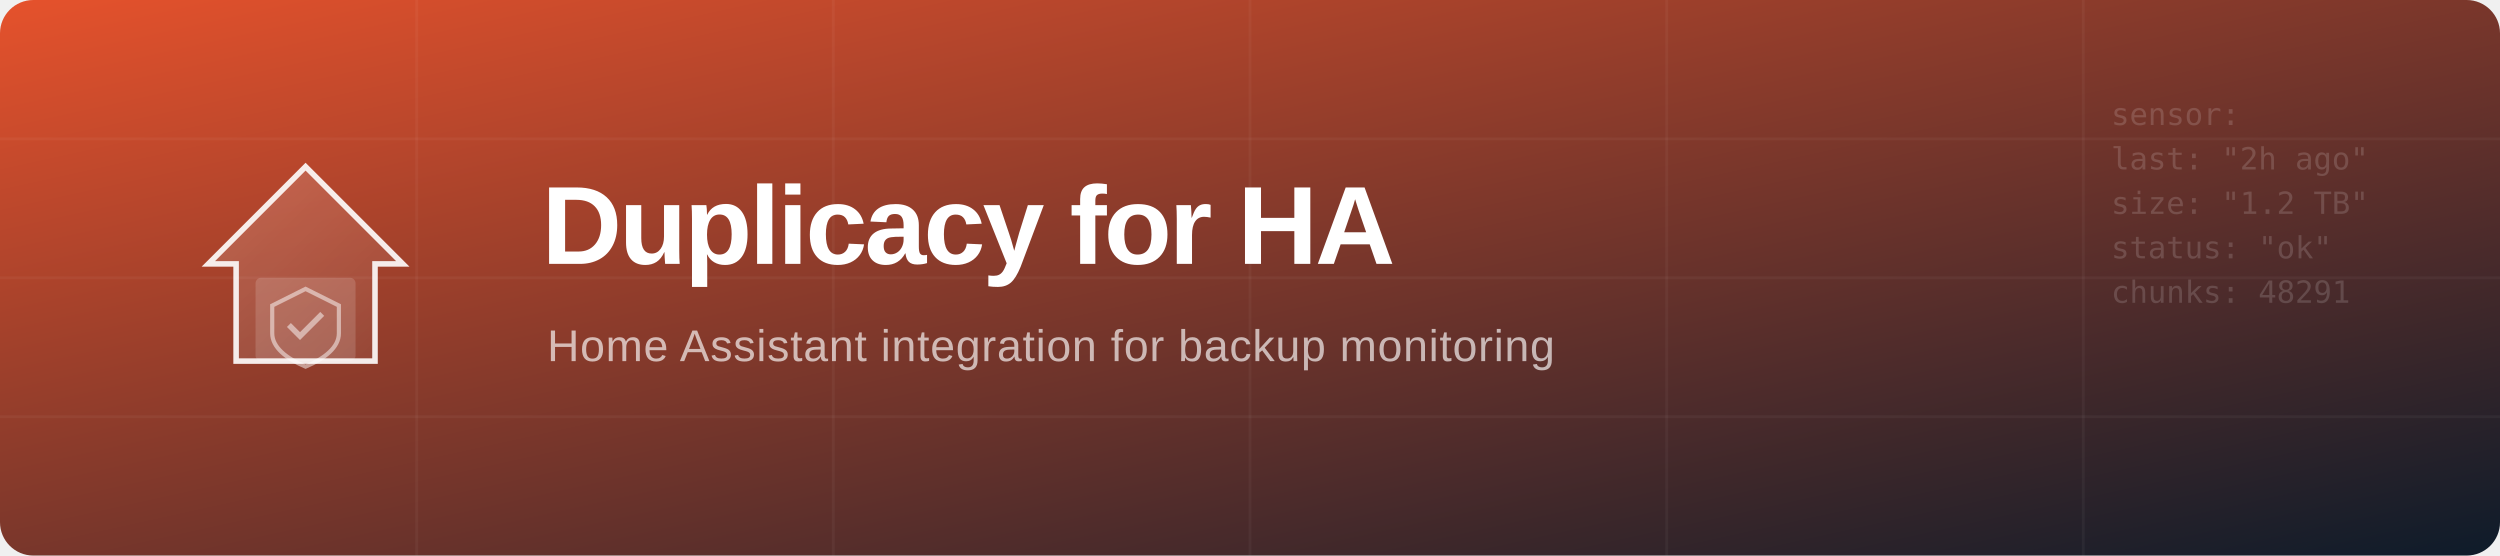
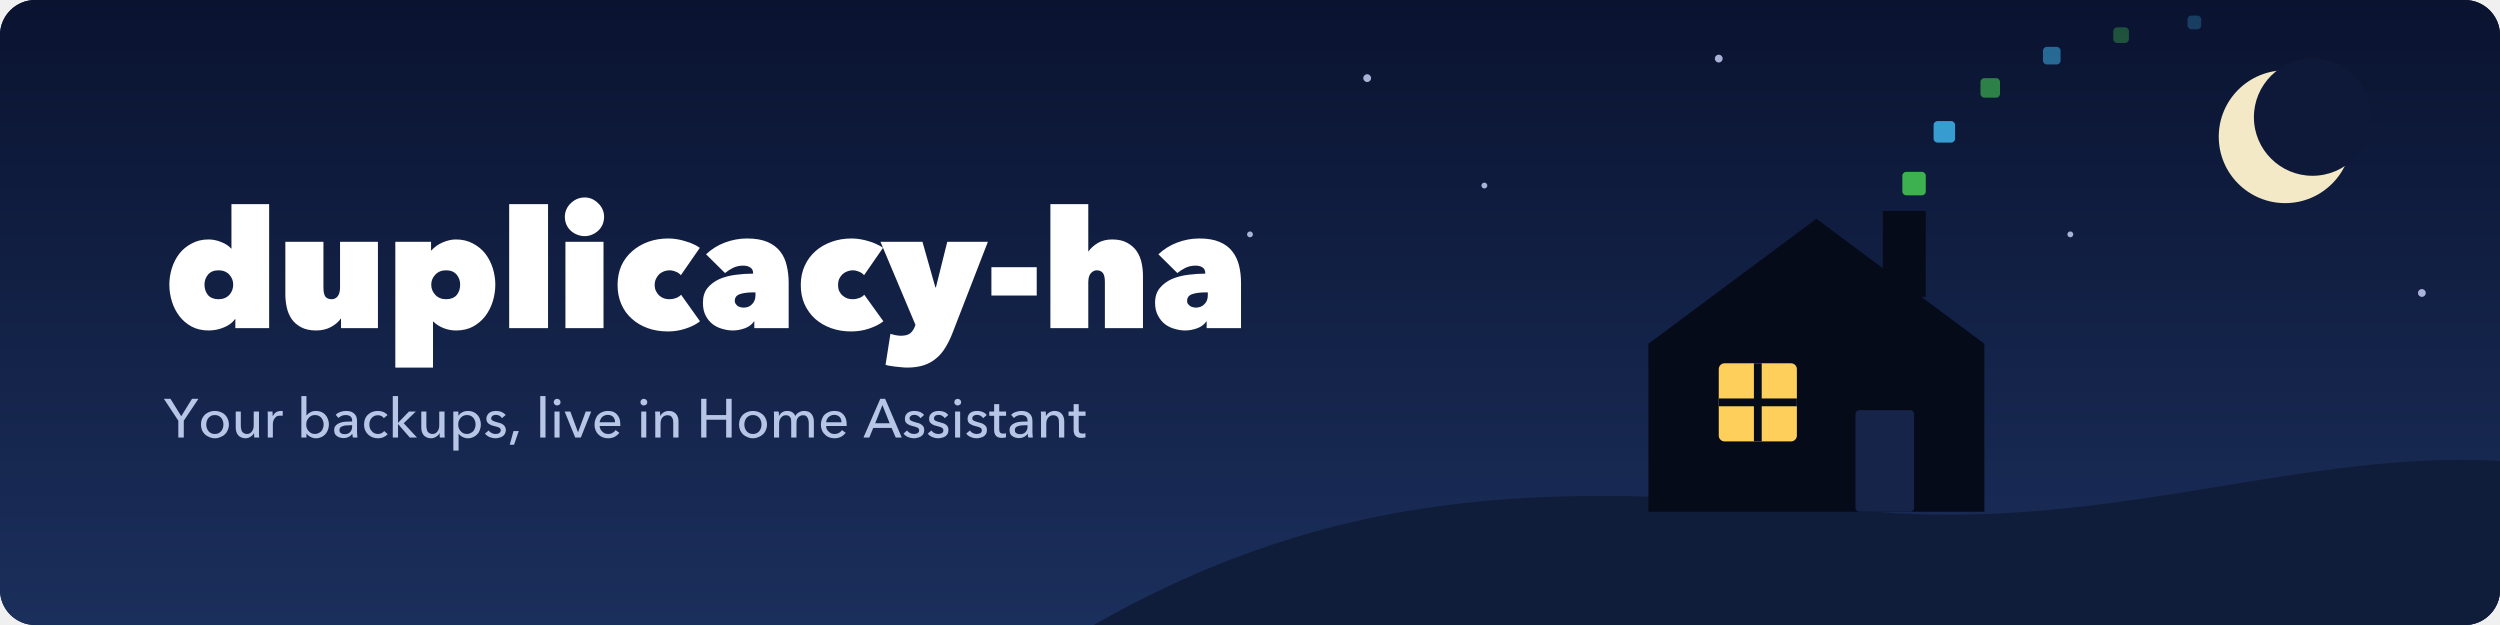
- <svg xmlns="http://www.w3.org/2000/svg" viewBox="0 0 900 200" width="900" height="200">
+ <svg xmlns="http://www.w3.org/2000/svg" viewBox="0 0 1280 320" width="1280" height="320" role="img" aria-label="duplicacy-ha: Your backups, live in Home Assistant">
  <defs>
-     <linearGradient id="bg" x1="0%" y1="0%" x2="100%" y2="100%">
-       <stop offset="0%" stop-color="#E6522C" />
-       <stop offset="100%" stop-color="#0D1B2A" />
-     </linearGradient>
-     <linearGradient id="glow" x1="0%" y1="0%" x2="100%" y2="100%">
-       <stop offset="0%" stop-color="#ffffff" stop-opacity="0.2" />
-       <stop offset="100%" stop-color="#ffffff" stop-opacity="0.05" />
-     </linearGradient>
+     <clipPath id="c">
+       <rect width="1280" height="320" rx="18" />
+     </clipPath>
  </defs>
-   <rect width="900" height="200" rx="12" fill="url(#bg)" />
-   <g stroke="#ffffff" stroke-opacity="0.04" stroke-width="1">
-     <line x1="0" y1="50" x2="900" y2="50" />
-     <line x1="0" y1="100" x2="900" y2="100" />
-     <line x1="0" y1="150" x2="900" y2="150" />
-     <line x1="150" y1="0" x2="150" y2="200" />
-     <line x1="300" y1="0" x2="300" y2="200" />
-     <line x1="450" y1="0" x2="450" y2="200" />
-     <line x1="600" y1="0" x2="600" y2="200" />
-     <line x1="750" y1="0" x2="750" y2="200" />
-   </g>
-   <g transform="translate(70, 50)">
-     <polygon points="40,10 5,45 15,45 15,80 65,80 65,45 75,45" fill="url(#glow)" stroke="#ffffff" stroke-width="2" opacity="0.9" />
-     <rect x="22" y="50" width="36" height="30" rx="2" fill="#ffffff" opacity="0.15" />
-     <path d="M40,54 L28,60 L28,70 C28,75 33,79 40,82 C47,79 52,75 52,70 L52,60 Z" fill="none" stroke="#ffffff" stroke-width="1.5" opacity="0.5" />
-     <polyline points="34,67 38,71 46,63" fill="none" stroke="#ffffff" stroke-width="2" opacity="0.5" />
-   </g>
-   <text x="195" y="95" font-family="'Segoe UI', 'Helvetica Neue', Arial, sans-serif" font-size="40" font-weight="700" fill="#ffffff" letter-spacing="-1">
-     Duplicacy for HA
-   </text>
-   <text x="197" y="130" font-family="'Segoe UI', 'Helvetica Neue', Arial, sans-serif" font-size="16" fill="#ffffff" opacity="0.65" letter-spacing="0.3">
-     Home Assistant integration for backup monitoring
-   </text>
-   <g transform="translate(760, 45)" opacity="0.15">
-     <text x="0" y="0" font-family="monospace" font-size="11" fill="#ffffff">sensor:</text>
-     <text x="0" y="16" font-family="monospace" font-size="11" fill="#ffffff">  last: "2h ago"</text>
-     <text x="0" y="32" font-family="monospace" font-size="11" fill="#ffffff">  size: "1.2 TB"</text>
-     <text x="0" y="48" font-family="monospace" font-size="11" fill="#ffffff">  status: "ok"</text>
-     <text x="0" y="64" font-family="monospace" font-size="11" fill="#ffffff">  chunks: 48291</text>
+   <g clip-path="url(#c)">
+     <rect width="1280" height="320" fill="#0a1330" />
+     <defs>
+       <linearGradient id="s" x1="0" y1="0" x2="0" y2="1">
+         <stop offset="0" stop-color="#0a1330" />
+         <stop offset="1" stop-color="#1b2f5c" />
+       </linearGradient>
+     </defs>
+     <rect width="1280" height="320" fill="url(#s)" />
+     <circle cx="1170" cy="70" r="34" fill="#f3e9c6" />
+     <circle cx="1184" cy="60" r="30" fill="#0e1838" />
+     <circle cx="700" cy="40" r="2" fill="#cfd8ff" opacity=".8" />
+     <circle cx="760" cy="95" r="1.5" fill="#cfd8ff" opacity=".8" />
+     <circle cx="880" cy="30" r="2" fill="#cfd8ff" opacity=".8" />
+     <circle cx="1060" cy="120" r="1.5" fill="#cfd8ff" opacity=".8" />
+     <circle cx="1240" cy="150" r="2" fill="#cfd8ff" opacity=".8" />
+     <circle cx="640" cy="120" r="1.5" fill="#cfd8ff" opacity=".8" />
+     <path d="M560 320 C700 240 820 250 960 262 C1080 272 1180 230 1280 236 V320 Z" fill="#0f1c3a" />
+     <path d="M844 262 v-86 l86 -64 l86 64 v86 z" fill="#060b1a" />
+     <rect x="964" y="108" width="22" height="44" fill="#060b1a" />
+     <rect x="880" y="186" width="40" height="40" rx="3" fill="#ffcf5c" />
+     <path d="M900 186 v40 M880 206 h40" stroke="#060b1a" stroke-width="4" />
+     <rect x="950" y="210" width="30" height="52" rx="2" fill="#16244a" />
+     <rect x="974" y="88" width="12" height="12" rx="2" fill="#3FB950" opacity="0.95" />
+     <rect x="990" y="62" width="11" height="11" rx="2" fill="#41BDF5" opacity="0.8" />
+     <rect x="1014" y="40" width="10" height="10" rx="2" fill="#3FB950" opacity="0.65" />
+     <rect x="1046" y="24" width="9" height="9" rx="2" fill="#41BDF5" opacity="0.5" />
+     <rect x="1082" y="14" width="8" height="8" rx="2" fill="#3FB950" opacity="0.38" />
+     <rect x="1120" y="8" width="7" height="7" rx="2" fill="#41BDF5" opacity="0.25" />
+     <path fill="#fff" d="M86.7 145.7Q86.7 141.5 88 137.3Q89.3 133.2 91.8 129.9Q94.3 126.7 98.1 124.7Q101.9 122.6 106.8 122.6Q110 122.6 113.2 123.9Q116.4 125.1 118.4 127.3H118.5V104.5H137.8V168H120.5V163.4H120.3Q118.4 166.1 114.7 167.6Q111 169.2 106.8 169.2Q101.9 169.2 98.1 167.2Q94.3 165.1 91.8 161.8Q89.3 158.5 88 154.3Q86.7 150.1 86.7 145.7ZM104.7 145.7Q104.7 148.9 106.5 151.1Q108.4 153.2 111.9 153.2Q115.3 153.2 117.4 151Q119.4 148.8 119.4 145.7Q119.4 142.8 117.4 140.6Q115.3 138.4 111.9 138.4Q108.4 138.4 106.5 140.6Q104.7 142.8 104.7 145.7ZM193.5 168H174.6V163.1H174.5Q172.8 165.6 169.5 167.4Q166.2 169.2 161.9 169.2Q157.2 169.2 154.1 167.5Q151.1 165.9 149.3 163.3Q147.5 160.6 146.8 157.3Q146.1 154 146.1 150.7V123.8H165.6V147.2Q165.6 150.5 166.6 151.9Q167.7 153.2 169.8 153.2Q171.7 153.2 172.9 151.7Q174.1 150.1 174.1 147.2V123.8H193.5ZM233.5 169.2Q230.2 169.2 227.1 168Q223.9 166.7 221.8 164.6H221.7V188.2H202.4V123.8H220.7V128.3H220.8Q223.3 125.5 226.7 124.1Q230.2 122.6 233.4 122.6Q238.4 122.6 242.2 124.7Q246 126.7 248.5 129.9Q251 133.2 252.3 137.3Q253.6 141.5 253.6 145.7Q253.6 150.1 252.3 154.3Q251 158.5 248.5 161.8Q246 165.1 242.2 167.2Q238.5 169.2 233.5 169.2ZM235.6 145.7Q235.6 142.8 233.8 140.6Q231.9 138.4 228.4 138.4Q225 138.4 222.9 140.6Q220.8 142.8 220.8 145.7Q220.8 148.8 222.9 151Q225 153.2 228.4 153.2Q231.9 153.2 233.8 151.1Q235.6 148.9 235.6 145.7ZM260.7 104.5H280.6V168H260.7ZM289.5 123.8H309V168H289.5ZM289.2 111Q289.2 109 290 107.2Q290.8 105.4 292.2 104.1Q293.6 102.7 295.4 101.9Q297.3 101.1 299.4 101.1Q301.4 101.1 303.2 101.9Q304.9 102.7 306.3 104.1Q307.7 105.4 308.5 107.2Q309.3 109 309.3 111Q309.3 113.1 308.5 115Q307.7 116.8 306.3 118.1Q304.9 119.4 303.2 120.1Q301.4 120.9 299.4 120.9Q297.3 120.9 295.4 120.1Q293.6 119.4 292.2 118.1Q290.8 116.8 290 115Q289.2 113.1 289.2 111ZM342 169.7Q336.3 169.7 331.6 168Q326.9 166.3 323.5 163.2Q320 160.1 318.1 155.7Q316.2 151.4 316.2 145.9Q316.2 140.5 318.1 136.1Q320.1 131.7 323.7 128.6Q327.2 125.5 331.9 123.8Q336.7 122.1 342.2 122.1Q344.5 122.1 346.8 122.5Q349.1 122.9 351.2 123.6Q353.4 124.2 355.2 125.1Q357 125.9 358.3 126.9L348.6 140.9Q347.6 139.7 346 139.1Q344.3 138.4 342.8 138.4Q341.4 138.4 340 138.9Q338.7 139.4 337.6 140.3Q336.6 141.3 335.9 142.7Q335.2 144.1 335.2 145.9Q335.2 147.8 335.9 149.1Q336.6 150.5 337.6 151.4Q338.7 152.3 340 152.8Q341.4 153.2 342.8 153.2Q344.5 153.2 346.1 152.6Q347.7 152 348.7 150.9L358.4 164.5Q355.7 166.7 351.2 168.2Q346.8 169.7 342 169.7ZM385.7 149.7Q381.4 149.7 378.8 150.6Q376.2 151.5 376.2 154.1Q376.2 155 376.7 155.6Q377.1 156.2 377.7 156.7Q378.4 157.1 379.2 157.3Q380 157.5 380.7 157.5Q383.5 157.5 385.1 155.7Q386.8 154 386.8 151.2V149.7ZM385.6 139.9Q385.6 137.9 384.2 137Q382.8 136 380.5 136Q377.8 136 375.4 137.1Q373 138.3 371.2 139.8L361.5 130.2Q365.6 126.3 371.1 124.2Q376.7 122.1 382.5 122.1Q388.8 122.1 393 123.9Q397.1 125.7 399.5 128.8Q401.9 131.9 402.8 136Q403.8 140.1 403.8 144.7V168H386.2V164.5H386.1Q384.4 167 381.3 168.1Q378.2 169.2 375.2 169.2Q372.6 169.2 369.9 168.4Q367.2 167.7 364.9 166Q362.7 164.3 361.3 161.6Q359.9 158.9 359.9 155Q359.9 150.4 362.2 147.5Q364.6 144.6 368.3 142.9Q372 141.3 376.6 140.7Q381.2 140.1 385.6 140.1ZM435.8 169.7Q430.2 169.7 425.5 168Q420.8 166.3 417.3 163.2Q413.9 160.1 411.9 155.7Q410 151.4 410 145.9Q410 140.5 412 136.1Q414 131.7 417.5 128.6Q421 125.5 425.8 123.8Q430.5 122.1 436 122.1Q438.3 122.1 440.6 122.5Q442.9 122.9 445.1 123.6Q447.2 124.2 449 125.1Q450.8 125.9 452.1 126.9L442.4 140.9Q441.4 139.7 439.8 139.1Q438.1 138.4 436.6 138.4Q435.2 138.4 433.9 138.9Q432.5 139.4 431.5 140.3Q430.4 141.3 429.7 142.7Q429.1 144.1 429.1 145.9Q429.1 147.8 429.7 149.1Q430.4 150.5 431.5 151.4Q432.5 152.3 433.9 152.8Q435.2 153.2 436.6 153.2Q438.3 153.2 439.9 152.6Q441.5 152 442.5 150.9L452.3 164.5Q449.5 166.7 445.1 168.2Q440.7 169.7 435.8 169.7ZM468.7 166.3 450.8 123.8H472.3L478.9 147.1H479.2L485 123.8H505.8L487.6 170.7Q486 174.8 484 178Q482 181.3 479.3 183.5Q476.6 185.8 473 187Q469.3 188.2 464.4 188.2Q462.9 188.2 461.3 188Q459.7 187.9 458.3 187.7Q456.8 187.5 455.5 187.3Q454.3 187.1 453.4 186.8L455.9 170.9Q457 171.3 458.5 171.6Q460.1 171.9 461.3 171.9Q464.5 171.9 466.1 170.6Q467.6 169.3 468.4 167.2ZM507.6 136.8H530.8V151.3H507.6ZM569.4 122.6Q574.1 122.6 577.1 124.3Q580.2 126 582 128.6Q583.8 131.3 584.5 134.6Q585.2 137.8 585.2 141.1V168H565.7V144.5Q565.7 141.1 564.7 139.8Q563.6 138.4 561.5 138.4Q559.9 138.4 558.5 139.9Q557.2 141.4 557.2 144.6V168H537.8V104.5H557.2V128.7H557.3Q559 126.3 562.1 124.4Q565.2 122.6 569.4 122.6ZM617.3 149.7Q613 149.7 610.4 150.6Q607.8 151.5 607.8 154.1Q607.8 155 608.2 155.6Q608.7 156.2 609.3 156.7Q610 157.1 610.8 157.3Q611.6 157.5 612.3 157.5Q615 157.5 616.7 155.7Q618.4 154 618.4 151.2V149.7ZM617.1 139.9Q617.1 137.9 615.8 137Q614.4 136 612.1 136Q609.4 136 607 137.1Q604.6 138.3 602.8 139.8L593.1 130.2Q597.2 126.3 602.7 124.2Q608.2 122.1 614.1 122.1Q620.4 122.1 624.5 123.9Q628.7 125.7 631 128.8Q633.4 131.9 634.4 136Q635.4 140.1 635.4 144.7V168H617.8V164.5H617.7Q616 167 612.9 168.1Q609.8 169.2 606.8 169.2Q604.2 169.2 601.5 168.4Q598.8 167.7 596.5 166Q594.3 164.3 592.9 161.6Q591.4 158.9 591.4 155Q591.4 150.4 593.8 147.5Q596.2 144.6 599.9 142.9Q603.6 141.3 608.2 140.7Q612.8 140.1 617.1 140.1Z" />
+     <path fill="#b7c6e6" d="M94.1 224H91.3V215.4L83.9 204.2H87.3L92.8 213.1L98.3 204.2H101.6L94.1 215.4ZM117.2 217.3Q117.2 218.9 116.6 220.2Q116.1 221.5 115.1 222.4Q114.2 223.3 112.8 223.8Q111.5 224.4 110 224.4Q108.5 224.4 107.2 223.8Q105.9 223.3 104.9 222.4Q104 221.5 103.4 220.2Q102.9 218.9 102.9 217.3Q102.9 215.8 103.4 214.5Q104 213.2 104.9 212.3Q105.9 211.4 107.2 210.9Q108.5 210.4 110 210.4Q111.5 210.4 112.8 210.9Q114.2 211.4 115.1 212.3Q116.1 213.2 116.6 214.5Q117.2 215.8 117.2 217.3ZM114.4 217.3Q114.4 216.4 114.1 215.5Q113.8 214.6 113.3 214Q112.7 213.3 111.9 212.9Q111.1 212.5 110 212.5Q108.9 212.5 108.1 212.9Q107.3 213.3 106.7 214Q106.2 214.6 105.9 215.5Q105.6 216.4 105.6 217.3Q105.6 218.3 105.9 219.2Q106.2 220 106.7 220.7Q107.3 221.4 108.1 221.8Q108.9 222.2 110 222.2Q111.1 222.2 111.9 221.8Q112.7 221.4 113.3 220.7Q113.8 220 114.1 219.2Q114.4 218.3 114.4 217.3ZM130.2 224Q130.1 223.5 130.1 222.9Q130.1 222.2 130.1 221.8H130Q129.5 222.9 128.3 223.6Q127.1 224.4 125.7 224.4Q124.4 224.4 123.4 223.9Q122.5 223.5 121.9 222.8Q121.3 222 121 221.1Q120.7 220.1 120.7 219V210.7H123.3V218.1Q123.3 218.9 123.5 219.6Q123.6 220.4 123.9 220.9Q124.3 221.5 124.9 221.8Q125.4 222.2 126.4 222.2Q128 222.2 128.9 221Q129.9 219.8 129.9 217.8V210.7H132.6V221.1Q132.6 221.7 132.6 222.5Q132.6 223.4 132.7 224ZM137.1 213.6Q137.1 213.1 137.1 212.2Q137.1 211.4 137 210.7H139.5Q139.6 211.2 139.6 211.9Q139.6 212.5 139.6 213H139.7Q140.3 211.8 141.3 211.1Q142.4 210.4 143.8 210.4Q144.4 210.4 144.8 210.5L144.7 212.9Q144.1 212.8 143.5 212.8Q142.5 212.8 141.8 213.1Q141.1 213.5 140.7 214.1Q140.2 214.6 140 215.4Q139.7 216.2 139.7 217V224H137.1V213.6ZM156.9 221.9V224H154.3V202.8H156.9V212.7H157Q157.7 211.7 158.9 211.1Q160.1 210.4 161.8 210.4Q163.2 210.4 164.5 210.9Q165.7 211.4 166.6 212.4Q167.4 213.3 167.9 214.6Q168.4 215.9 168.4 217.3Q168.4 218.8 167.9 220.1Q167.4 221.4 166.6 222.3Q165.7 223.3 164.5 223.8Q163.2 224.4 161.7 224.4Q160.3 224.4 159 223.7Q157.7 223.1 156.9 221.9ZM165.7 217.3Q165.7 216.4 165.4 215.5Q165.1 214.7 164.6 214Q164 213.3 163.2 212.9Q162.3 212.5 161.3 212.5Q160.2 212.5 159.4 212.9Q158.6 213.3 158 214Q157.4 214.7 157.1 215.5Q156.8 216.4 156.8 217.4Q156.8 218.3 157.1 219.2Q157.4 220.1 158 220.7Q158.6 221.4 159.4 221.8Q160.2 222.2 161.3 222.2Q162.3 222.2 163.2 221.7Q164 221.3 164.6 220.7Q165.1 220 165.4 219.1Q165.7 218.3 165.7 217.3ZM180.3 215.4Q180.3 213.9 179.4 213.2Q178.5 212.5 177 212.5Q175.9 212.5 174.9 212.9Q173.9 213.4 173.3 214L171.9 212.4Q172.8 211.4 174.3 210.9Q175.7 210.4 177.3 210.4Q178.7 210.4 179.8 210.8Q180.8 211.2 181.5 211.9Q182.2 212.6 182.5 213.5Q182.8 214.5 182.8 215.6V221.4Q182.8 222 182.9 222.8Q182.9 223.5 183 224H180.7Q180.4 223 180.4 222.1H180.3Q179.6 223.2 178.5 223.7Q177.4 224.3 175.9 224.3Q175.1 224.3 174.3 224.1Q173.4 223.9 172.7 223.4Q172 223 171.5 222.2Q171.1 221.4 171.1 220.2Q171.1 218.7 171.9 217.9Q172.7 217 174 216.5Q175.3 216 177 215.9Q178.6 215.8 180.3 215.8ZM179.7 217.7Q178.7 217.7 177.6 217.8Q176.6 217.8 175.7 218.1Q174.9 218.3 174.3 218.8Q173.8 219.4 173.8 220.2Q173.8 220.8 174 221.2Q174.2 221.6 174.6 221.8Q175 222.1 175.5 222.2Q176 222.3 176.5 222.3Q178.3 222.3 179.3 221.2Q180.3 220.1 180.3 218.4V217.7ZM196.5 214.1Q196.1 213.4 195.3 213Q194.4 212.6 193.5 212.6Q192.4 212.6 191.6 213Q190.8 213.4 190.3 214Q189.7 214.7 189.4 215.5Q189.1 216.4 189.1 217.4Q189.1 218.3 189.4 219.2Q189.7 220.1 190.3 220.7Q190.8 221.4 191.7 221.8Q192.5 222.2 193.5 222.2Q194.5 222.2 195.3 221.8Q196.2 221.4 196.7 220.7L198.5 222.3Q197.6 223.3 196.4 223.8Q195.1 224.4 193.5 224.4Q192 224.4 190.7 223.9Q189.4 223.4 188.4 222.4Q187.5 221.5 186.9 220.2Q186.4 219 186.4 217.4Q186.4 215.8 186.9 214.5Q187.4 213.2 188.4 212.3Q189.3 211.4 190.6 210.9Q191.9 210.4 193.5 210.4Q194.9 210.4 196.2 210.9Q197.6 211.5 198.4 212.5ZM203.8 216.5H203.8L209.4 210.7H212.9L206.7 216.7L213.5 224H209.8L203.8 217.1H203.8V224H201.1V202.8H203.8ZM225.2 224Q225.1 223.5 225.1 222.9Q225.1 222.2 225.1 221.8H225Q224.5 222.9 223.3 223.6Q222.1 224.4 220.7 224.4Q219.4 224.4 218.4 223.9Q217.5 223.5 216.9 222.8Q216.3 222 216 221.1Q215.7 220.1 215.7 219V210.7H218.3V218.1Q218.3 218.9 218.5 219.6Q218.6 220.4 218.9 220.9Q219.3 221.5 219.9 221.8Q220.4 222.2 221.4 222.2Q223 222.2 223.9 221Q224.9 219.8 224.9 217.8V210.7H227.6V221.1Q227.6 221.7 227.6 222.5Q227.6 223.4 227.7 224ZM234.8 230.7H232.1V210.7H234.7V212.8H234.8Q235.4 211.7 236.7 211.1Q237.9 210.4 239.6 210.4Q241.1 210.4 242.3 210.9Q243.5 211.4 244.4 212.4Q245.3 213.3 245.7 214.6Q246.2 215.9 246.2 217.3Q246.2 218.8 245.7 220.1Q245.3 221.4 244.4 222.3Q243.5 223.3 242.3 223.8Q241.1 224.4 239.5 224.4Q238.1 224.4 236.8 223.7Q235.6 223.1 234.8 222H234.8ZM243.5 217.3Q243.5 216.4 243.2 215.5Q242.9 214.7 242.4 214Q241.8 213.3 241 212.9Q240.2 212.5 239.1 212.5Q238.1 212.5 237.2 212.9Q236.4 213.3 235.8 214Q235.2 214.7 234.9 215.5Q234.6 216.4 234.6 217.4Q234.6 218.3 234.9 219.2Q235.2 220.1 235.8 220.7Q236.4 221.4 237.2 221.8Q238.1 222.2 239.1 222.2Q240.2 222.2 241 221.7Q241.8 221.3 242.4 220.7Q242.9 220 243.2 219.1Q243.5 218.3 243.5 217.3ZM257 214.1Q256.6 213.4 255.8 212.9Q255 212.4 254 212.4Q253.5 212.4 253.1 212.5Q252.6 212.6 252.3 212.8Q251.9 213.1 251.7 213.4Q251.5 213.7 251.5 214.2Q251.5 215 252.3 215.4Q253 215.8 254.5 216.2Q255.5 216.4 256.3 216.7Q257.1 217 257.7 217.5Q258.3 217.9 258.6 218.6Q259 219.2 259 220.1Q259 221.3 258.5 222.1Q258.1 222.9 257.3 223.4Q256.6 223.9 255.6 224.1Q254.7 224.4 253.7 224.4Q252.2 224.4 250.7 223.8Q249.3 223.2 248.3 222L250.2 220.4Q250.7 221.2 251.7 221.7Q252.6 222.2 253.7 222.2Q254.2 222.2 254.7 222.1Q255.2 222 255.5 221.8Q255.9 221.6 256.1 221.2Q256.4 220.9 256.4 220.3Q256.4 219.4 255.5 218.9Q254.6 218.5 252.9 218.1Q252.2 217.9 251.5 217.7Q250.9 217.4 250.3 217Q249.7 216.6 249.4 216Q249 215.3 249 214.4Q249 213.4 249.5 212.6Q249.9 211.8 250.6 211.3Q251.3 210.8 252.2 210.6Q253.1 210.4 254 210.4Q255.5 210.4 256.8 210.9Q258.1 211.5 258.9 212.5ZM263.2 227.7H261L262.9 220.7H265.6ZM279.3 224H276.6V202.8H279.3ZM286.5 224H283.9V210.7H286.5ZM287 205.9Q287 206.7 286.5 207.1Q285.9 207.6 285.2 207.6Q284.5 207.6 284 207.1Q283.5 206.6 283.5 205.9Q283.5 205.2 284 204.7Q284.5 204.2 285.2 204.2Q285.9 204.2 286.5 204.7Q287 205.2 287 205.9ZM297.4 224H294.5L289.1 210.7H292L295.9 221.2H296L299.9 210.7H302.7ZM314.9 216.2Q314.9 215.4 314.7 214.7Q314.4 214 314 213.5Q313.5 213 312.8 212.7Q312.1 212.4 311.2 212.4Q310.4 212.4 309.6 212.7Q308.9 213 308.3 213.5Q307.8 214 307.5 214.7Q307.1 215.4 307 216.2ZM317.6 217.3Q317.6 217.5 317.6 217.7Q317.6 217.9 317.6 218.1H307Q307.1 219 307.4 219.7Q307.8 220.5 308.4 221Q309 221.6 309.7 221.9Q310.5 222.2 311.4 222.2Q312.7 222.2 313.7 221.6Q314.7 221 315.2 220.2L317.1 221.6Q316 223 314.6 223.7Q313.1 224.4 311.4 224.4Q309.8 224.4 308.6 223.9Q307.3 223.4 306.3 222.4Q305.4 221.5 304.9 220.2Q304.4 219 304.4 217.4Q304.4 215.9 304.9 214.6Q305.4 213.2 306.3 212.3Q307.2 211.4 308.5 210.9Q309.8 210.4 311.2 210.4Q312.7 210.4 313.9 210.8Q315.1 211.3 315.9 212.2Q316.7 213.1 317.2 214.4Q317.6 215.7 317.6 217.3ZM330.9 224H328.3V210.7H330.9ZM331.4 205.9Q331.4 206.7 330.9 207.1Q330.3 207.6 329.6 207.6Q328.9 207.6 328.4 207.1Q327.9 206.6 327.9 205.9Q327.9 205.2 328.4 204.7Q328.9 204.2 329.6 204.2Q330.3 204.2 330.9 204.7Q331.4 205.2 331.4 205.9ZM337.9 210.7Q338 211.2 338 211.9Q338 212.5 338 212.9H338.1Q338.4 212.4 338.8 211.9Q339.2 211.5 339.8 211.1Q340.3 210.8 341 210.6Q341.7 210.4 342.4 210.4Q343.7 210.4 344.6 210.8Q345.5 211.2 346.2 212Q346.8 212.7 347.1 213.7Q347.4 214.6 347.4 215.8V224H344.7V216.6Q344.7 215.8 344.6 215.1Q344.5 214.4 344.1 213.8Q343.8 213.2 343.2 212.9Q342.6 212.6 341.7 212.6Q340.1 212.6 339.1 213.8Q338.2 215 338.2 216.9V224H335.5V213.6Q335.5 213.1 335.5 212.2Q335.5 211.4 335.4 210.7ZM359 204.2H361.7V212.5H371.8V204.2H374.6V224H371.8V214.9H361.7V224H359ZM392.7 217.3Q392.7 218.9 392.1 220.2Q391.6 221.5 390.6 222.4Q389.6 223.3 388.3 223.8Q387 224.4 385.5 224.4Q384 224.4 382.7 223.8Q381.4 223.3 380.4 222.4Q379.5 221.5 378.9 220.2Q378.4 218.9 378.4 217.3Q378.4 215.8 378.9 214.5Q379.5 213.2 380.4 212.3Q381.4 211.4 382.7 210.9Q384 210.4 385.5 210.4Q387 210.4 388.3 210.9Q389.6 211.4 390.6 212.3Q391.6 213.2 392.1 214.5Q392.7 215.8 392.7 217.3ZM389.9 217.3Q389.9 216.4 389.6 215.5Q389.3 214.6 388.8 214Q388.2 213.3 387.4 212.9Q386.6 212.5 385.5 212.5Q384.4 212.5 383.6 212.9Q382.8 213.3 382.2 214Q381.7 214.6 381.4 215.5Q381.1 216.4 381.1 217.3Q381.1 218.3 381.4 219.2Q381.7 220 382.2 220.7Q382.8 221.4 383.6 221.8Q384.4 222.2 385.5 222.2Q386.6 222.2 387.4 221.8Q388.2 221.4 388.8 220.7Q389.3 220 389.6 219.2Q389.9 218.3 389.9 217.3ZM398.9 212.9Q399.4 211.8 400.5 211.1Q401.6 210.4 403.1 210.4Q404.5 210.4 405.5 211Q406.6 211.6 407.2 213Q407.9 211.7 409.1 211.1Q410.3 210.4 411.7 210.4Q413 210.4 414 210.8Q414.9 211.2 415.5 212Q416.1 212.7 416.4 213.7Q416.7 214.6 416.7 215.8V224H414.1V216.6Q414.1 215.8 413.9 215.1Q413.8 214.4 413.4 213.8Q413.1 213.2 412.6 212.9Q412 212.6 411.1 212.6Q410.2 212.6 409.6 213Q408.9 213.3 408.5 213.9Q408.1 214.5 407.9 215.3Q407.8 216 407.8 216.8V224H405.1V216.1Q405.1 215.3 405 214.7Q404.9 214 404.5 213.6Q404.2 213.1 403.6 212.8Q403.1 212.6 402.3 212.6Q400.9 212.6 399.9 213.8Q398.9 215 398.9 216.9V224H396.3V213.6Q396.3 213.1 396.3 212.2Q396.3 211.4 396.2 210.7H398.7Q398.7 211.2 398.8 211.9Q398.8 212.5 398.8 212.9H398.9ZM430.9 216.2Q430.8 215.4 430.6 214.7Q430.4 214 429.9 213.5Q429.4 213 428.7 212.7Q428.1 212.4 427.1 212.4Q426.3 212.4 425.6 212.7Q424.8 213 424.3 213.5Q423.7 214 423.4 214.7Q423 215.4 423 216.2ZM433.5 217.3Q433.5 217.5 433.5 217.7Q433.5 217.9 433.5 218.1H423Q423 219 423.3 219.7Q423.7 220.5 424.3 221Q424.9 221.6 425.6 221.9Q426.4 222.2 427.3 222.2Q428.6 222.2 429.6 221.6Q430.6 221 431.1 220.2L433 221.6Q431.9 223 430.5 223.7Q429 224.4 427.3 224.4Q425.8 224.4 424.5 223.9Q423.2 223.4 422.3 222.4Q421.3 221.5 420.8 220.2Q420.3 219 420.3 217.4Q420.3 215.9 420.8 214.6Q421.3 213.2 422.2 212.3Q423.2 211.4 424.4 210.9Q425.7 210.4 427.1 210.4Q428.6 210.4 429.8 210.8Q431 211.3 431.8 212.2Q432.6 213.1 433.1 214.4Q433.5 215.7 433.5 217.3ZM445.1 224H442.1L450.7 204.2H453.2L461.7 224H458.6L456.5 219.1H447.1ZM448.1 216.7H455.5L451.8 207.4ZM471.3 214.1Q470.8 213.4 470 212.9Q469.2 212.4 468.2 212.4Q467.7 212.4 467.3 212.5Q466.8 212.6 466.5 212.8Q466.1 213.1 465.9 213.4Q465.7 213.7 465.7 214.2Q465.7 215 466.5 215.4Q467.2 215.8 468.7 216.2Q469.7 216.4 470.5 216.7Q471.3 217 471.9 217.5Q472.5 217.9 472.9 218.6Q473.2 219.2 473.2 220.1Q473.2 221.3 472.8 222.1Q472.3 222.9 471.6 223.4Q470.8 223.9 469.9 224.1Q468.9 224.4 467.9 224.4Q466.4 224.4 465 223.8Q463.5 223.2 462.6 222L464.4 220.4Q465 221.2 465.9 221.7Q466.8 222.2 468 222.2Q468.5 222.2 468.9 222.1Q469.4 222 469.8 221.8Q470.1 221.6 470.4 221.2Q470.6 220.9 470.6 220.3Q470.6 219.4 469.7 218.9Q468.8 218.5 467.1 218.1Q466.5 217.9 465.8 217.7Q465.1 217.4 464.5 217Q464 216.6 463.6 216Q463.3 215.3 463.3 214.4Q463.3 213.4 463.7 212.6Q464.1 211.8 464.8 211.3Q465.5 210.8 466.4 210.6Q467.3 210.4 468.3 210.4Q469.7 210.4 471 210.9Q472.4 211.5 473.1 212.5ZM483.7 214.1Q483.3 213.4 482.4 212.9Q481.6 212.4 480.6 212.4Q480.2 212.4 479.7 212.5Q479.3 212.6 478.9 212.8Q478.6 213.1 478.4 213.4Q478.2 213.7 478.2 214.2Q478.2 215 478.9 215.4Q479.7 215.8 481.2 216.2Q482.1 216.4 482.9 216.7Q483.8 217 484.4 217.5Q485 217.9 485.3 218.6Q485.6 219.2 485.6 220.1Q485.6 221.3 485.2 222.1Q484.7 222.9 484 223.4Q483.3 223.9 482.3 224.1Q481.3 224.4 480.3 224.4Q478.8 224.4 477.4 223.8Q475.9 223.2 475 222L476.9 220.4Q477.4 221.2 478.3 221.7Q479.3 222.2 480.4 222.2Q480.9 222.2 481.4 222.1Q481.8 222 482.2 221.8Q482.6 221.6 482.8 221.2Q483 220.9 483 220.3Q483 219.4 482.1 218.9Q481.3 218.5 479.6 218.1Q478.9 217.9 478.2 217.7Q477.5 217.4 477 217Q476.4 216.6 476 216Q475.7 215.3 475.7 214.4Q475.7 213.4 476.1 212.6Q476.6 211.8 477.3 211.3Q478 210.8 478.9 210.6Q479.8 210.4 480.7 210.4Q482.1 210.4 483.5 210.9Q484.8 211.5 485.5 212.5ZM491.6 224H489V210.7H491.6ZM492.1 205.9Q492.1 206.7 491.6 207.1Q491 207.6 490.3 207.6Q489.6 207.6 489.1 207.1Q488.6 206.6 488.6 205.9Q488.6 205.2 489.1 204.7Q489.6 204.2 490.3 204.2Q491 204.2 491.6 204.7Q492.1 205.2 492.1 205.9ZM503.4 214.1Q502.9 213.4 502.1 212.9Q501.3 212.4 500.3 212.4Q499.9 212.4 499.4 212.5Q499 212.6 498.6 212.8Q498.3 213.1 498 213.4Q497.8 213.7 497.8 214.2Q497.8 215 498.6 215.4Q499.4 215.8 500.9 216.2Q501.8 216.4 502.6 216.7Q503.4 217 504 217.5Q504.6 217.9 505 218.6Q505.3 219.2 505.3 220.1Q505.3 221.3 504.9 222.1Q504.4 222.9 503.7 223.4Q502.9 223.9 502 224.1Q501 224.4 500 224.4Q498.5 224.4 497.1 223.8Q495.6 223.2 494.7 222L496.6 220.4Q497.1 221.2 498 221.7Q499 222.2 500.1 222.2Q500.6 222.2 501 222.1Q501.5 222 501.9 221.8Q502.3 221.6 502.5 221.2Q502.7 220.9 502.7 220.3Q502.7 219.4 501.8 218.9Q500.9 218.5 499.2 218.1Q498.6 217.9 497.9 217.7Q497.2 217.4 496.6 217Q496.1 216.6 495.7 216Q495.4 215.3 495.4 214.4Q495.4 213.4 495.8 212.6Q496.2 211.8 496.9 211.3Q497.6 210.8 498.5 210.6Q499.4 210.4 500.4 210.4Q501.8 210.4 503.1 210.9Q504.5 211.5 505.2 212.5ZM515.1 212.9H511.6V219.8Q511.6 221 512.1 221.5Q512.5 222 513.5 222Q513.9 222 514.3 222Q514.7 221.9 515 221.7L515.1 223.9Q514.6 224 514.1 224.1Q513.5 224.2 512.9 224.2Q511 224.2 510 223.2Q509 222.2 509 220.1V212.9H506.5V210.7H509V206.9H511.6V210.7H515.1ZM526.1 215.4Q526.1 213.9 525.2 213.2Q524.3 212.5 522.8 212.5Q521.7 212.5 520.7 212.9Q519.7 213.4 519.1 214L517.7 212.4Q518.6 211.4 520.1 210.9Q521.5 210.4 523.1 210.4Q524.5 210.4 525.6 210.8Q526.6 211.2 527.3 211.9Q528 212.6 528.3 213.5Q528.6 214.5 528.6 215.6V221.4Q528.6 222 528.7 222.8Q528.7 223.5 528.8 224H526.5Q526.2 223 526.2 222.1H526.1Q525.4 223.2 524.3 223.7Q523.2 224.3 521.7 224.3Q520.9 224.3 520.1 224.1Q519.2 223.9 518.5 223.4Q517.8 223 517.3 222.2Q516.9 221.4 516.9 220.2Q516.9 218.7 517.7 217.9Q518.5 217 519.8 216.5Q521.1 216 522.8 215.9Q524.4 215.8 526.1 215.8ZM525.5 217.7Q524.5 217.7 523.4 217.8Q522.4 217.8 521.5 218.1Q520.7 218.3 520.1 218.8Q519.6 219.4 519.6 220.2Q519.6 220.8 519.8 221.2Q520 221.6 520.4 221.8Q520.8 222.1 521.3 222.2Q521.8 222.3 522.3 222.3Q524.1 222.3 525.1 221.2Q526.1 220.1 526.1 218.4V217.7ZM535.4 210.7Q535.5 211.2 535.5 211.9Q535.5 212.5 535.5 212.9H535.6Q535.9 212.4 536.3 211.9Q536.7 211.5 537.3 211.1Q537.9 210.8 538.5 210.6Q539.2 210.4 539.9 210.4Q541.2 210.4 542.1 210.8Q543.1 211.2 543.7 212Q544.3 212.7 544.6 213.7Q544.9 214.6 544.9 215.8V224H542.2V216.6Q542.2 215.8 542.1 215.1Q542 214.4 541.7 213.8Q541.3 213.2 540.7 212.9Q540.1 212.6 539.2 212.6Q537.7 212.6 536.7 213.8Q535.7 215 535.7 216.9V224H533V213.6Q533 213.1 533 212.2Q533 211.4 532.9 210.7ZM555.8 212.9H552.3V219.8Q552.3 221 552.7 221.5Q553.2 222 554.2 222Q554.5 222 555 222Q555.4 221.9 555.7 221.7L555.8 223.9Q555.3 224 554.8 224.1Q554.2 224.2 553.6 224.2Q551.7 224.2 550.7 223.2Q549.7 222.2 549.7 220.1V212.9H547.1V210.7H549.7V206.9H552.3V210.7H555.8Z" />
  </g>
</svg>
